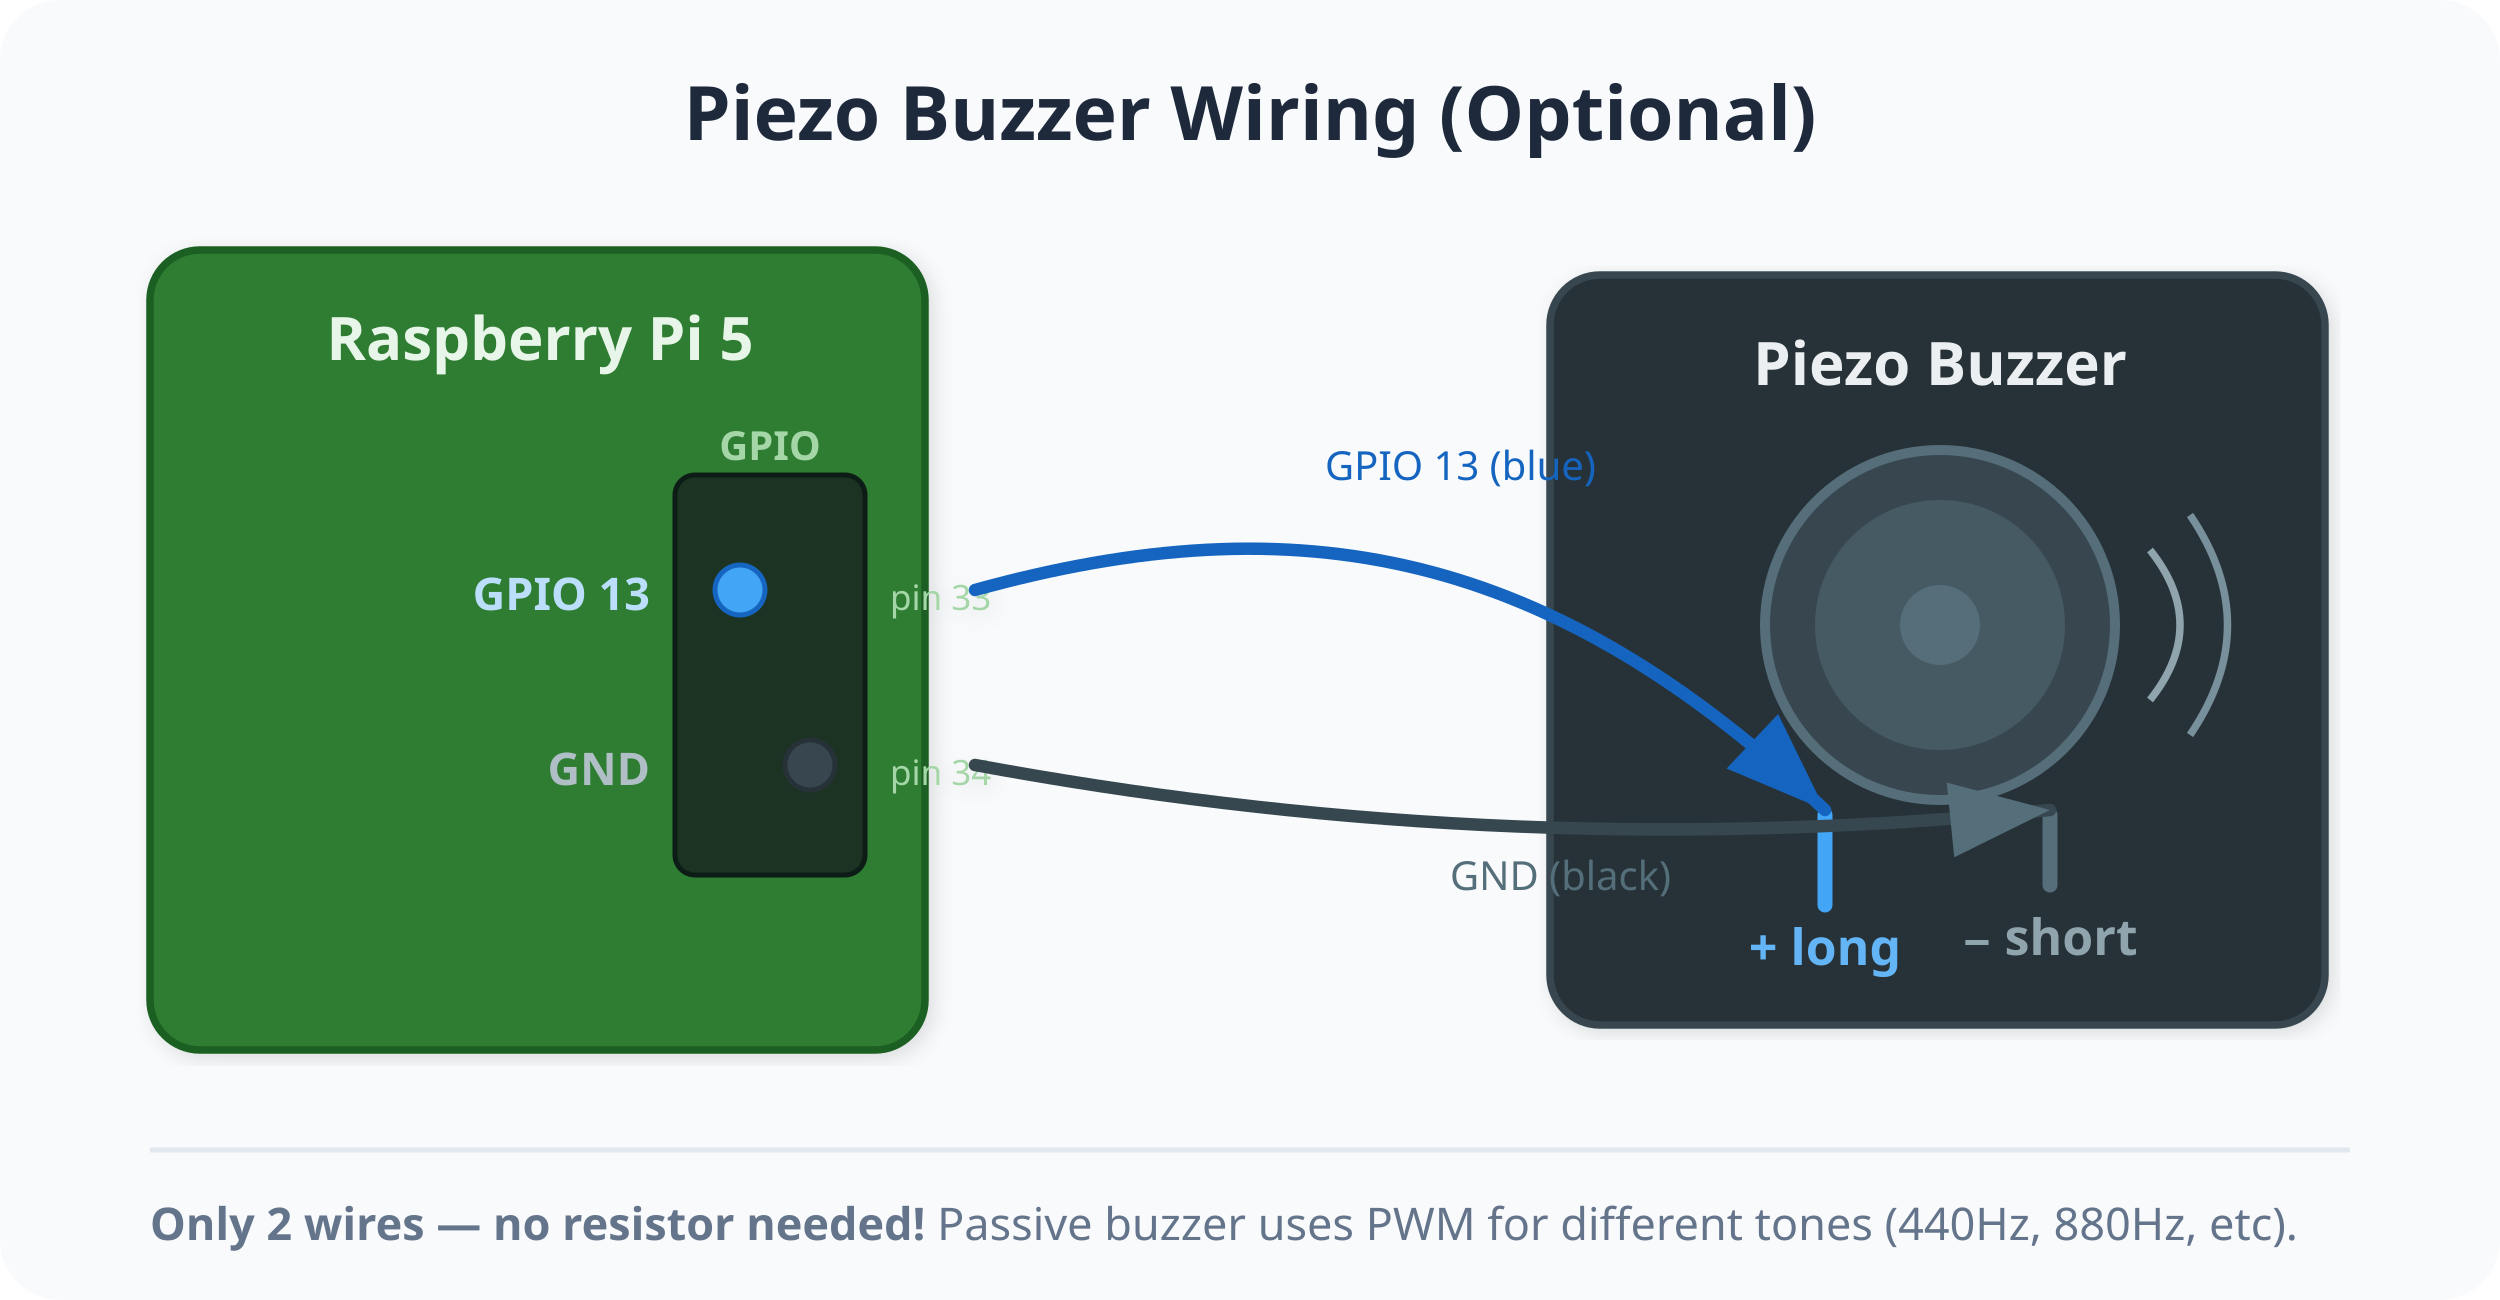
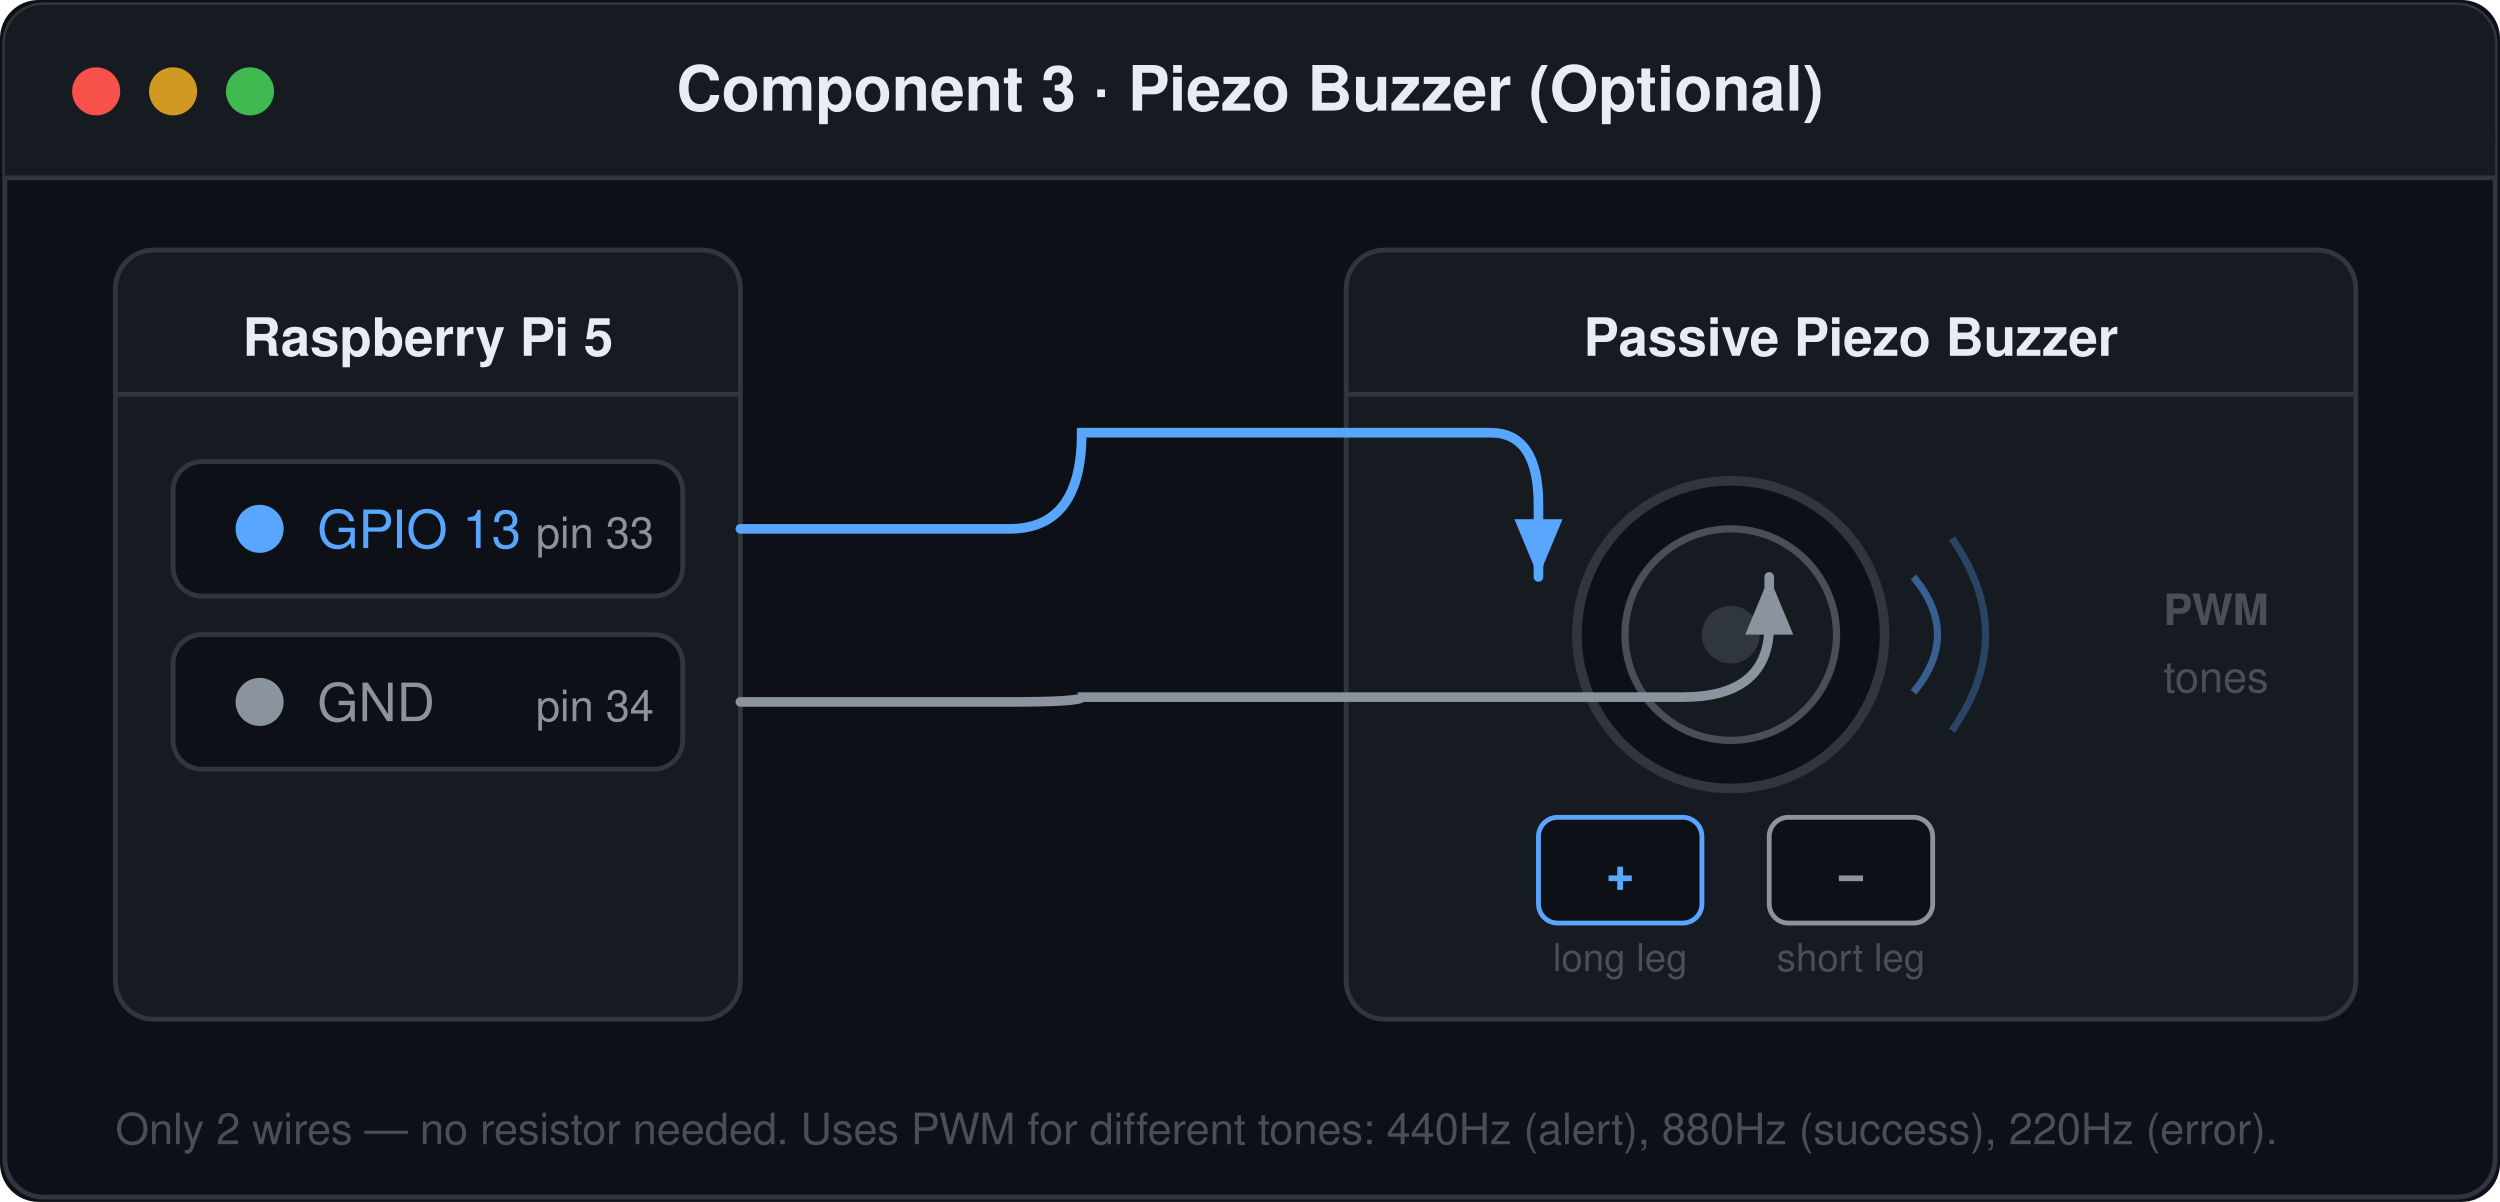
- <svg xmlns="http://www.w3.org/2000/svg" viewBox="0 0 500 260" font-family="'Segoe UI', 'Helvetica Neue', sans-serif">
+ <svg xmlns="http://www.w3.org/2000/svg" viewBox="0 0 520 250" font-family="-apple-system, BlinkMacSystemFont, 'Segoe UI', Helvetica, Arial, sans-serif">
  <defs>
-     <filter id="shadow" x="-2%" y="-2%" width="104%" height="104%">
-       <feDropShadow dx="1" dy="1" stdDeviation="2" flood-opacity="0.12" />
-     </filter>
-     <marker id="arrowB" markerWidth="8" markerHeight="6" refX="8" refY="3" orient="auto">
-       <path d="M0,0 L8,3 L0,6" fill="#1565c0" />
+     <marker id="aB" markerWidth="6" markerHeight="5" refX="6" refY="2.5" orient="auto">
+       <path d="M0,0 L6,2.5 L0,5" fill="#58a6ff" />
    </marker>
-     <marker id="arrowK" markerWidth="8" markerHeight="6" refX="8" refY="3" orient="auto">
-       <path d="M0,0 L8,3 L0,6" fill="#546e7a" />
+     <marker id="aK" markerWidth="6" markerHeight="5" refX="6" refY="2.5" orient="auto">
+       <path d="M0,0 L6,2.5 L0,5" fill="#8b949e" />
    </marker>
  </defs>
-   <rect width="500" height="260" rx="12" fill="#f8fafc" />
-   <text x="250" y="28" text-anchor="middle" font-size="15" font-weight="700" fill="#1e293b">Piezo Buzzer Wiring (Optional)</text>
-   <g transform="translate(30, 50)" filter="url(#shadow)">
-     <rect width="155" height="160" rx="10" fill="#2e7d32" stroke="#1b5e20" stroke-width="1.5" />
-     <text x="78" y="22" text-anchor="middle" font-size="12" font-weight="700" fill="#e8f5e9">Raspberry Pi 5</text>
-     <rect x="105" y="45" width="38" height="80" rx="4" fill="#1b3320" stroke="#0d1f14" stroke-width="1" />
-     <text x="124" y="42" text-anchor="middle" font-size="8" font-weight="600" fill="#a5d6a7">GPIO</text>
-     <circle cx="118" cy="68" r="5" fill="#42a5f5" stroke="#1565c0" stroke-width="1" />
-     <text x="100" y="72" text-anchor="end" font-size="9" font-weight="600" fill="#bbdefb">GPIO 13</text>
-     <text x="148" y="72" font-size="7" fill="#a5d6a7">pin 33</text>
-     <circle cx="132" cy="103" r="5" fill="#37474f" stroke="#263238" stroke-width="1" />
-     <text x="100" y="107" text-anchor="end" font-size="9" font-weight="600" fill="#b0bec5">GND</text>
-     <text x="148" y="107" font-size="7" fill="#a5d6a7">pin 34</text>
-   </g>
-   <g transform="translate(310, 55)" filter="url(#shadow)">
-     <rect width="155" height="150" rx="10" fill="#263238" stroke="#37474f" stroke-width="1.5" />
-     <text x="78" y="22" text-anchor="middle" font-size="12" font-weight="700" fill="#eceff1">Piezo Buzzer</text>
-     <circle cx="78" cy="70" r="35" fill="#37474f" stroke="#546e7a" stroke-width="2" />
-     <circle cx="78" cy="70" r="25" fill="#455a64" />
-     <circle cx="78" cy="70" r="8" fill="#546e7a" />
-     <path d="M 120 55 Q 132 70 120 85" stroke="#90a4ae" stroke-width="1.5" fill="none" />
-     <path d="M 128 48 Q 143 70 128 92" stroke="#78909c" stroke-width="1.5" fill="none" />
-     <g transform="translate(55, 108)">
-       <line x1="0" y1="0" x2="0" y2="18" stroke="#42a5f5" stroke-width="3" stroke-linecap="round" />
-       <text x="0" y="30" text-anchor="middle" font-size="10" font-weight="600" fill="#64b5f6">+ long</text>
-     </g>
-     <g transform="translate(100, 108)">
-       <line x1="0" y1="0" x2="0" y2="14" stroke="#546e7a" stroke-width="3" stroke-linecap="round" />
-       <text x="0" y="28" text-anchor="middle" font-size="10" font-weight="600" fill="#90a4ae">− short</text>
+   <rect width="520" height="250" rx="8" fill="#0d1117" />
+   <rect x="1" y="1" width="518" height="248" rx="8" fill="none" stroke="#30363d" stroke-width="1" />
+   <rect x="1" y="1" width="518" height="36" rx="8" fill="#161b22" />
+   <rect x="1" y="28" width="518" height="9" fill="#161b22" />
+   <line x1="1" y1="37" x2="519" y2="37" stroke="#30363d" />
+   <circle cx="20" cy="19" r="5" fill="#f85149" />
+   <circle cx="36" cy="19" r="5" fill="#d29922" />
+   <circle cx="52" cy="19" r="5" fill="#3fb950" />
+   <text x="260" y="23" text-anchor="middle" font-size="13" font-weight="600" fill="#e6edf3">Component 3 · Piezo Buzzer (Optional)</text>
+   <g transform="translate(24, 52)">
+     <rect width="130" height="160" rx="8" fill="#161b22" stroke="#30363d" stroke-width="1" />
+     <text x="65" y="22" text-anchor="middle" font-size="11" font-weight="600" fill="#e6edf3">Raspberry Pi 5</text>
+     <line x1="0" y1="30" x2="130" y2="30" stroke="#30363d" />
+     <g transform="translate(12, 44)">
+       <rect width="106" height="28" rx="6" fill="#0d1117" stroke="#30363d" />
+       <circle cx="18" cy="14" r="5" fill="#58a6ff" />
+       <text x="30" y="18" font-size="11" font-weight="500" fill="#58a6ff">GPIO 13</text>
+       <text x="100" y="18" text-anchor="end" font-size="9" fill="#8b949e">pin 33</text>
+       <g transform="translate(0, 36)">
+         <rect width="106" height="28" rx="6" fill="#0d1117" stroke="#30363d" />
+         <circle cx="18" cy="14" r="5" fill="#8b949e" />
+         <text x="30" y="18" font-size="11" font-weight="500" fill="#8b949e">GND</text>
+         <text x="100" y="18" text-anchor="end" font-size="9" fill="#8b949e">pin 34</text>
+       </g>
    </g>
  </g>
-   <path d="M 195 118 C 260 100 310 110 365 162" stroke="#1565c0" stroke-width="2.5" fill="none" stroke-linecap="round" marker-end="url(#arrowB)" />
-   <text x="265" y="96" font-size="8" fill="#1565c0" font-weight="500">GPIO 13 (blue)</text>
-   <path d="M 195 153 C 260 165 330 170 410 162" stroke="#37474f" stroke-width="2.5" fill="none" stroke-linecap="round" marker-end="url(#arrowK)" />
-   <text x="290" y="178" font-size="8" fill="#546e7a" font-weight="500">GND (black)</text>
-   <g transform="translate(30, 230)">
-     <line x1="0" y1="0" x2="440" y2="0" stroke="#e2e8f0" stroke-width="1" />
-     <text x="0" y="18" font-size="9" fill="#64748b">
-       <tspan font-weight="600">Only 2 wires — no resistor needed!</tspan> Passive buzzer uses PWM for different tones (440Hz, 880Hz, etc).
-     </text>
+   <g transform="translate(280, 52)">
+     <rect width="210" height="160" rx="8" fill="#161b22" stroke="#30363d" stroke-width="1" />
+     <text x="105" y="22" text-anchor="middle" font-size="11" font-weight="600" fill="#e6edf3">Passive Piezo Buzzer</text>
+     <line x1="0" y1="30" x2="210" y2="30" stroke="#30363d" />
+     <circle cx="80" cy="80" r="32" fill="#0d1117" stroke="#30363d" stroke-width="2" />
+     <circle cx="80" cy="80" r="22" fill="#161b22" stroke="#484f58" stroke-width="1.5" />
+     <circle cx="80" cy="80" r="6" fill="#30363d" />
+     <path d="M 118 68 Q 128 80 118 92" stroke="#58a6ff" stroke-width="1.5" fill="none" opacity="0.5" />
+     <path d="M 126 60 Q 140 80 126 100" stroke="#58a6ff" stroke-width="1.5" fill="none" opacity="0.3" />
+     <rect x="40" y="118" width="34" height="22" rx="4" fill="#0d1117" stroke="#58a6ff" stroke-width="1" />
+     <text x="57" y="133" text-anchor="middle" font-size="10" font-weight="600" fill="#58a6ff">+</text>
+     <text x="57" y="150" text-anchor="middle" font-size="8" fill="#484f58">long leg</text>
+     <rect x="88" y="118" width="34" height="22" rx="4" fill="#0d1117" stroke="#8b949e" stroke-width="1" />
+     <text x="105" y="133" text-anchor="middle" font-size="10" font-weight="600" fill="#8b949e">−</text>
+     <text x="105" y="150" text-anchor="middle" font-size="8" fill="#484f58">short leg</text>
+     <text x="170" y="78" font-size="9" font-weight="600" fill="#484f58">PWM</text>
+     <text x="170" y="92" font-size="9" fill="#484f58">tones</text>
  </g>
+   <path d="M 154 110 L 210 110 Q 225 110 225 90 L 310 90 Q 320 90 320 105 L 320 120" stroke="#58a6ff" stroke-width="2" fill="none" stroke-linecap="round" marker-end="url(#aB)" />
+   <path d="M 154 146 L 210 146 Q 225 146 225 145 L 350 145 Q 368 145 368 130 L 368 120" stroke="#8b949e" stroke-width="2" fill="none" stroke-linecap="round" marker-end="url(#aK)" />
+   <text x="24" y="238" font-size="9" fill="#484f58">Only 2 wires — no resistor needed. Uses PWM for different tones: 440Hz (alert), 880Hz (success), 220Hz (error).</text>
</svg>
